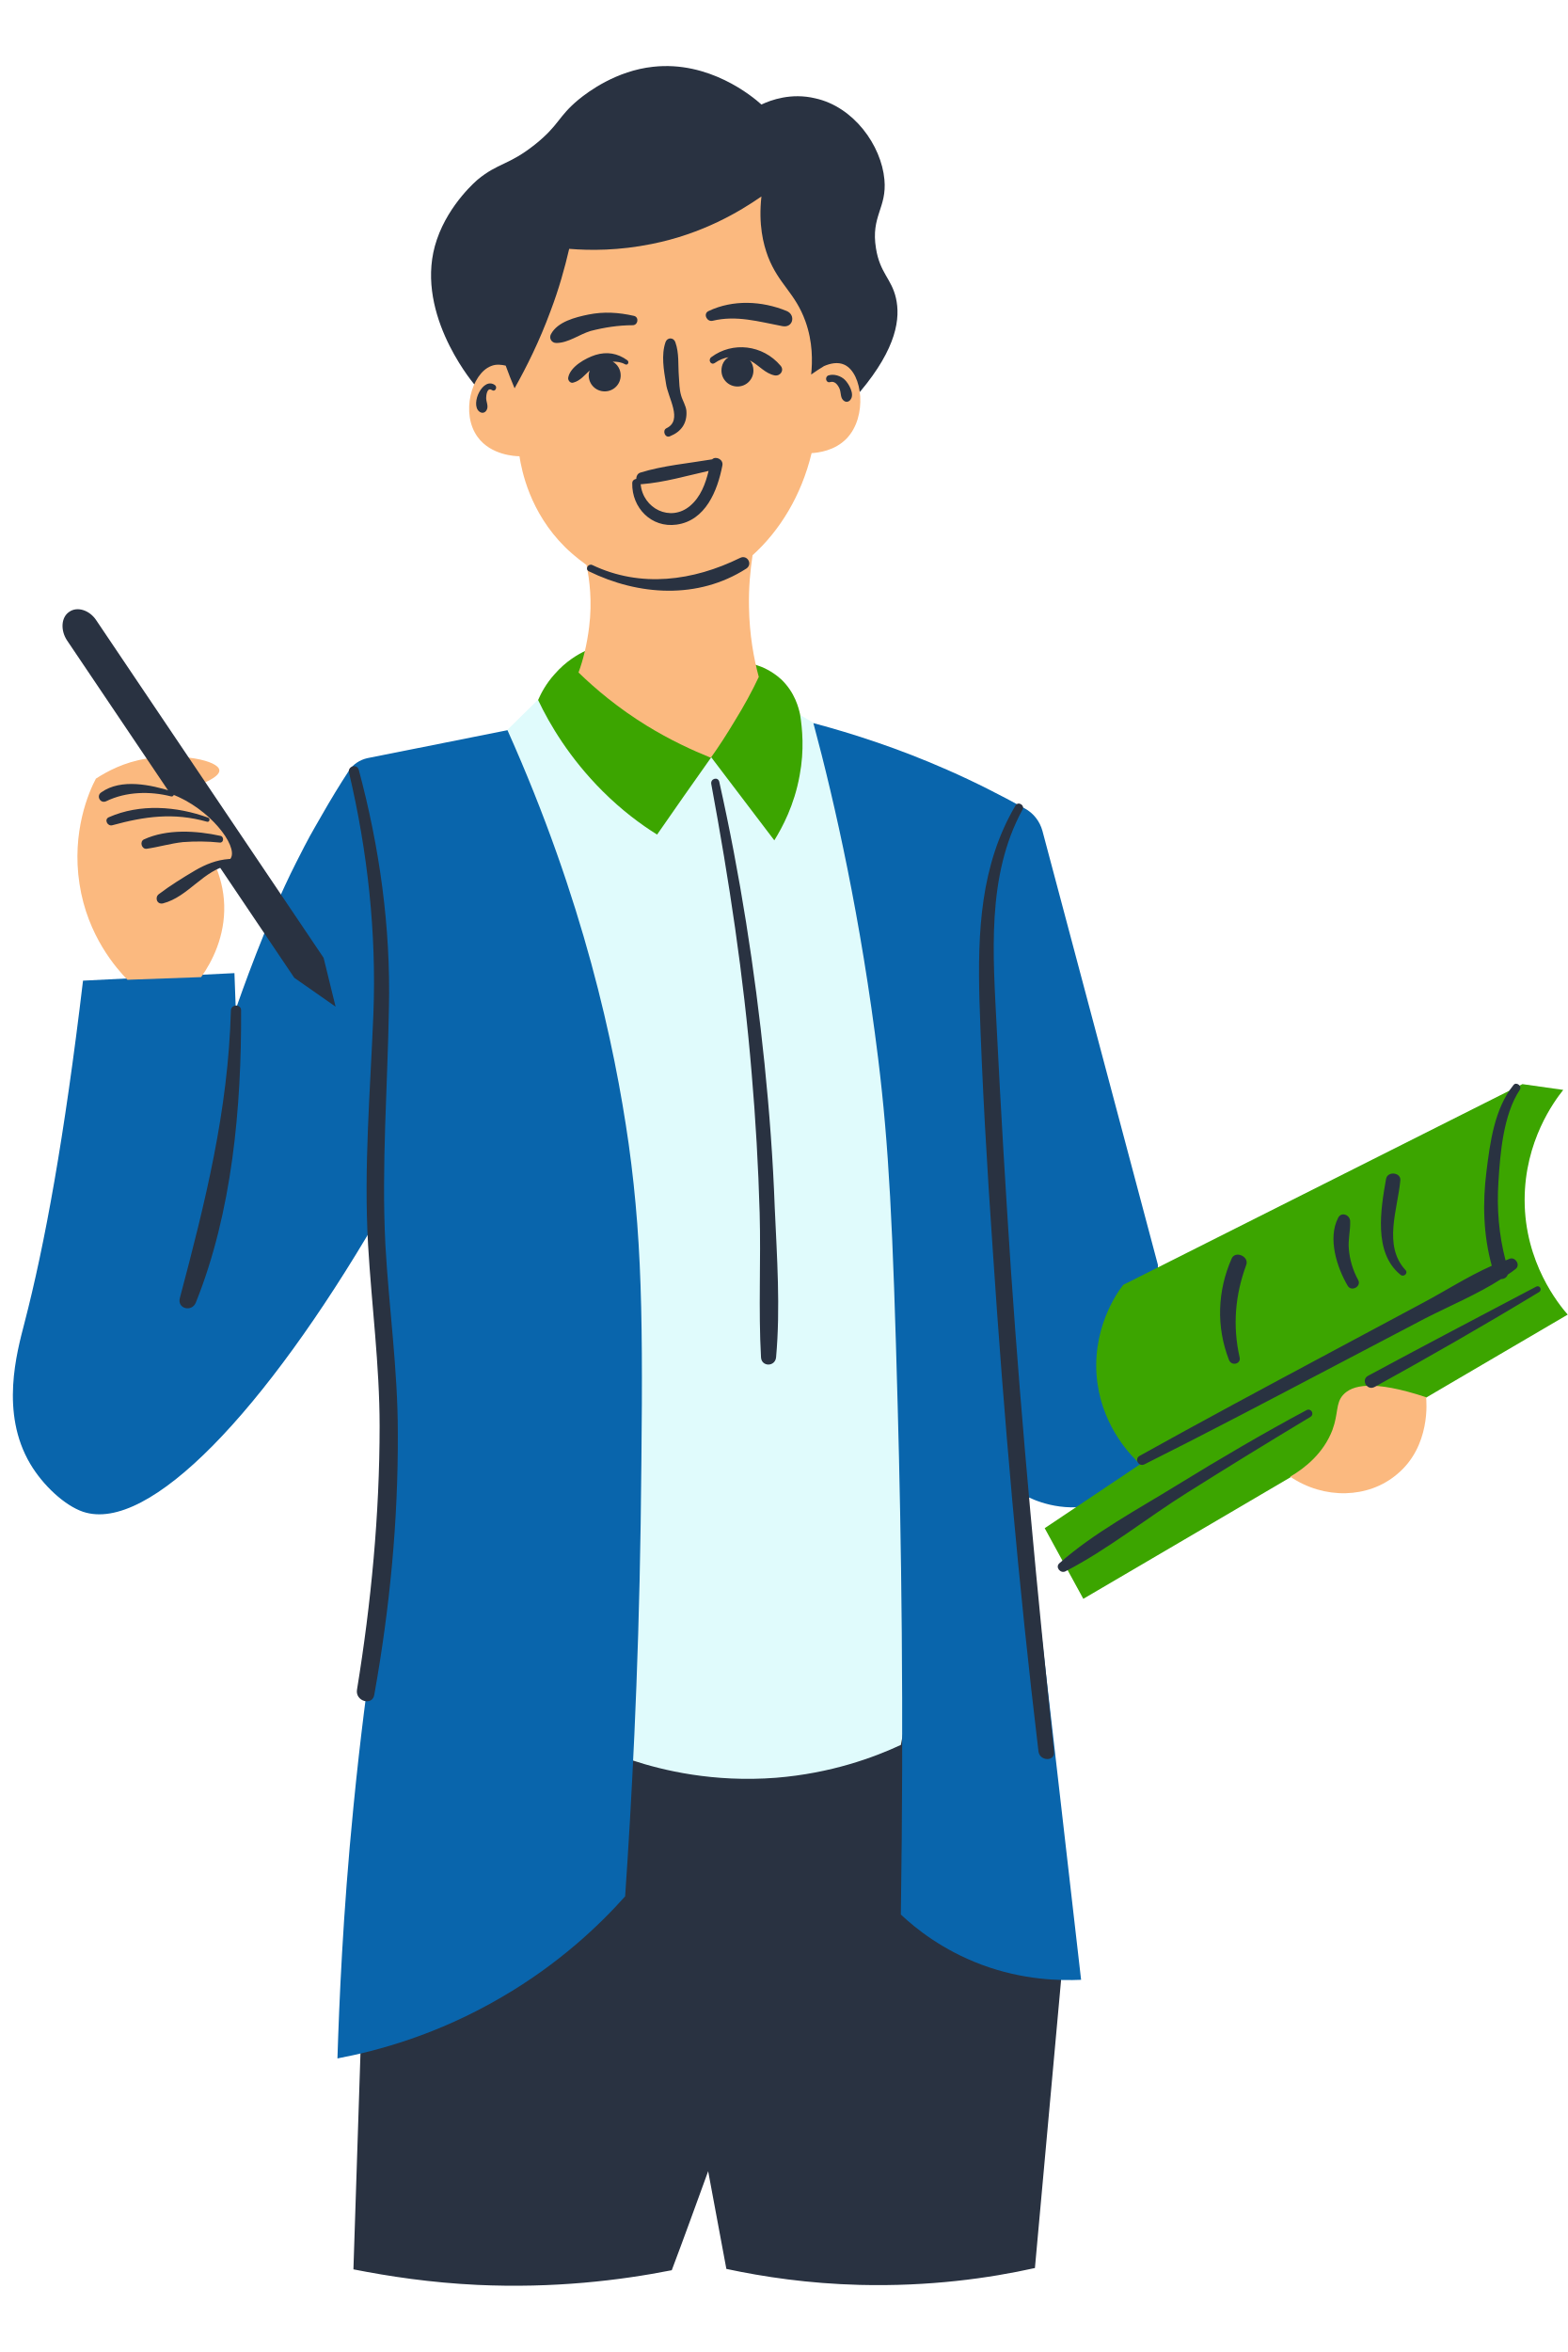
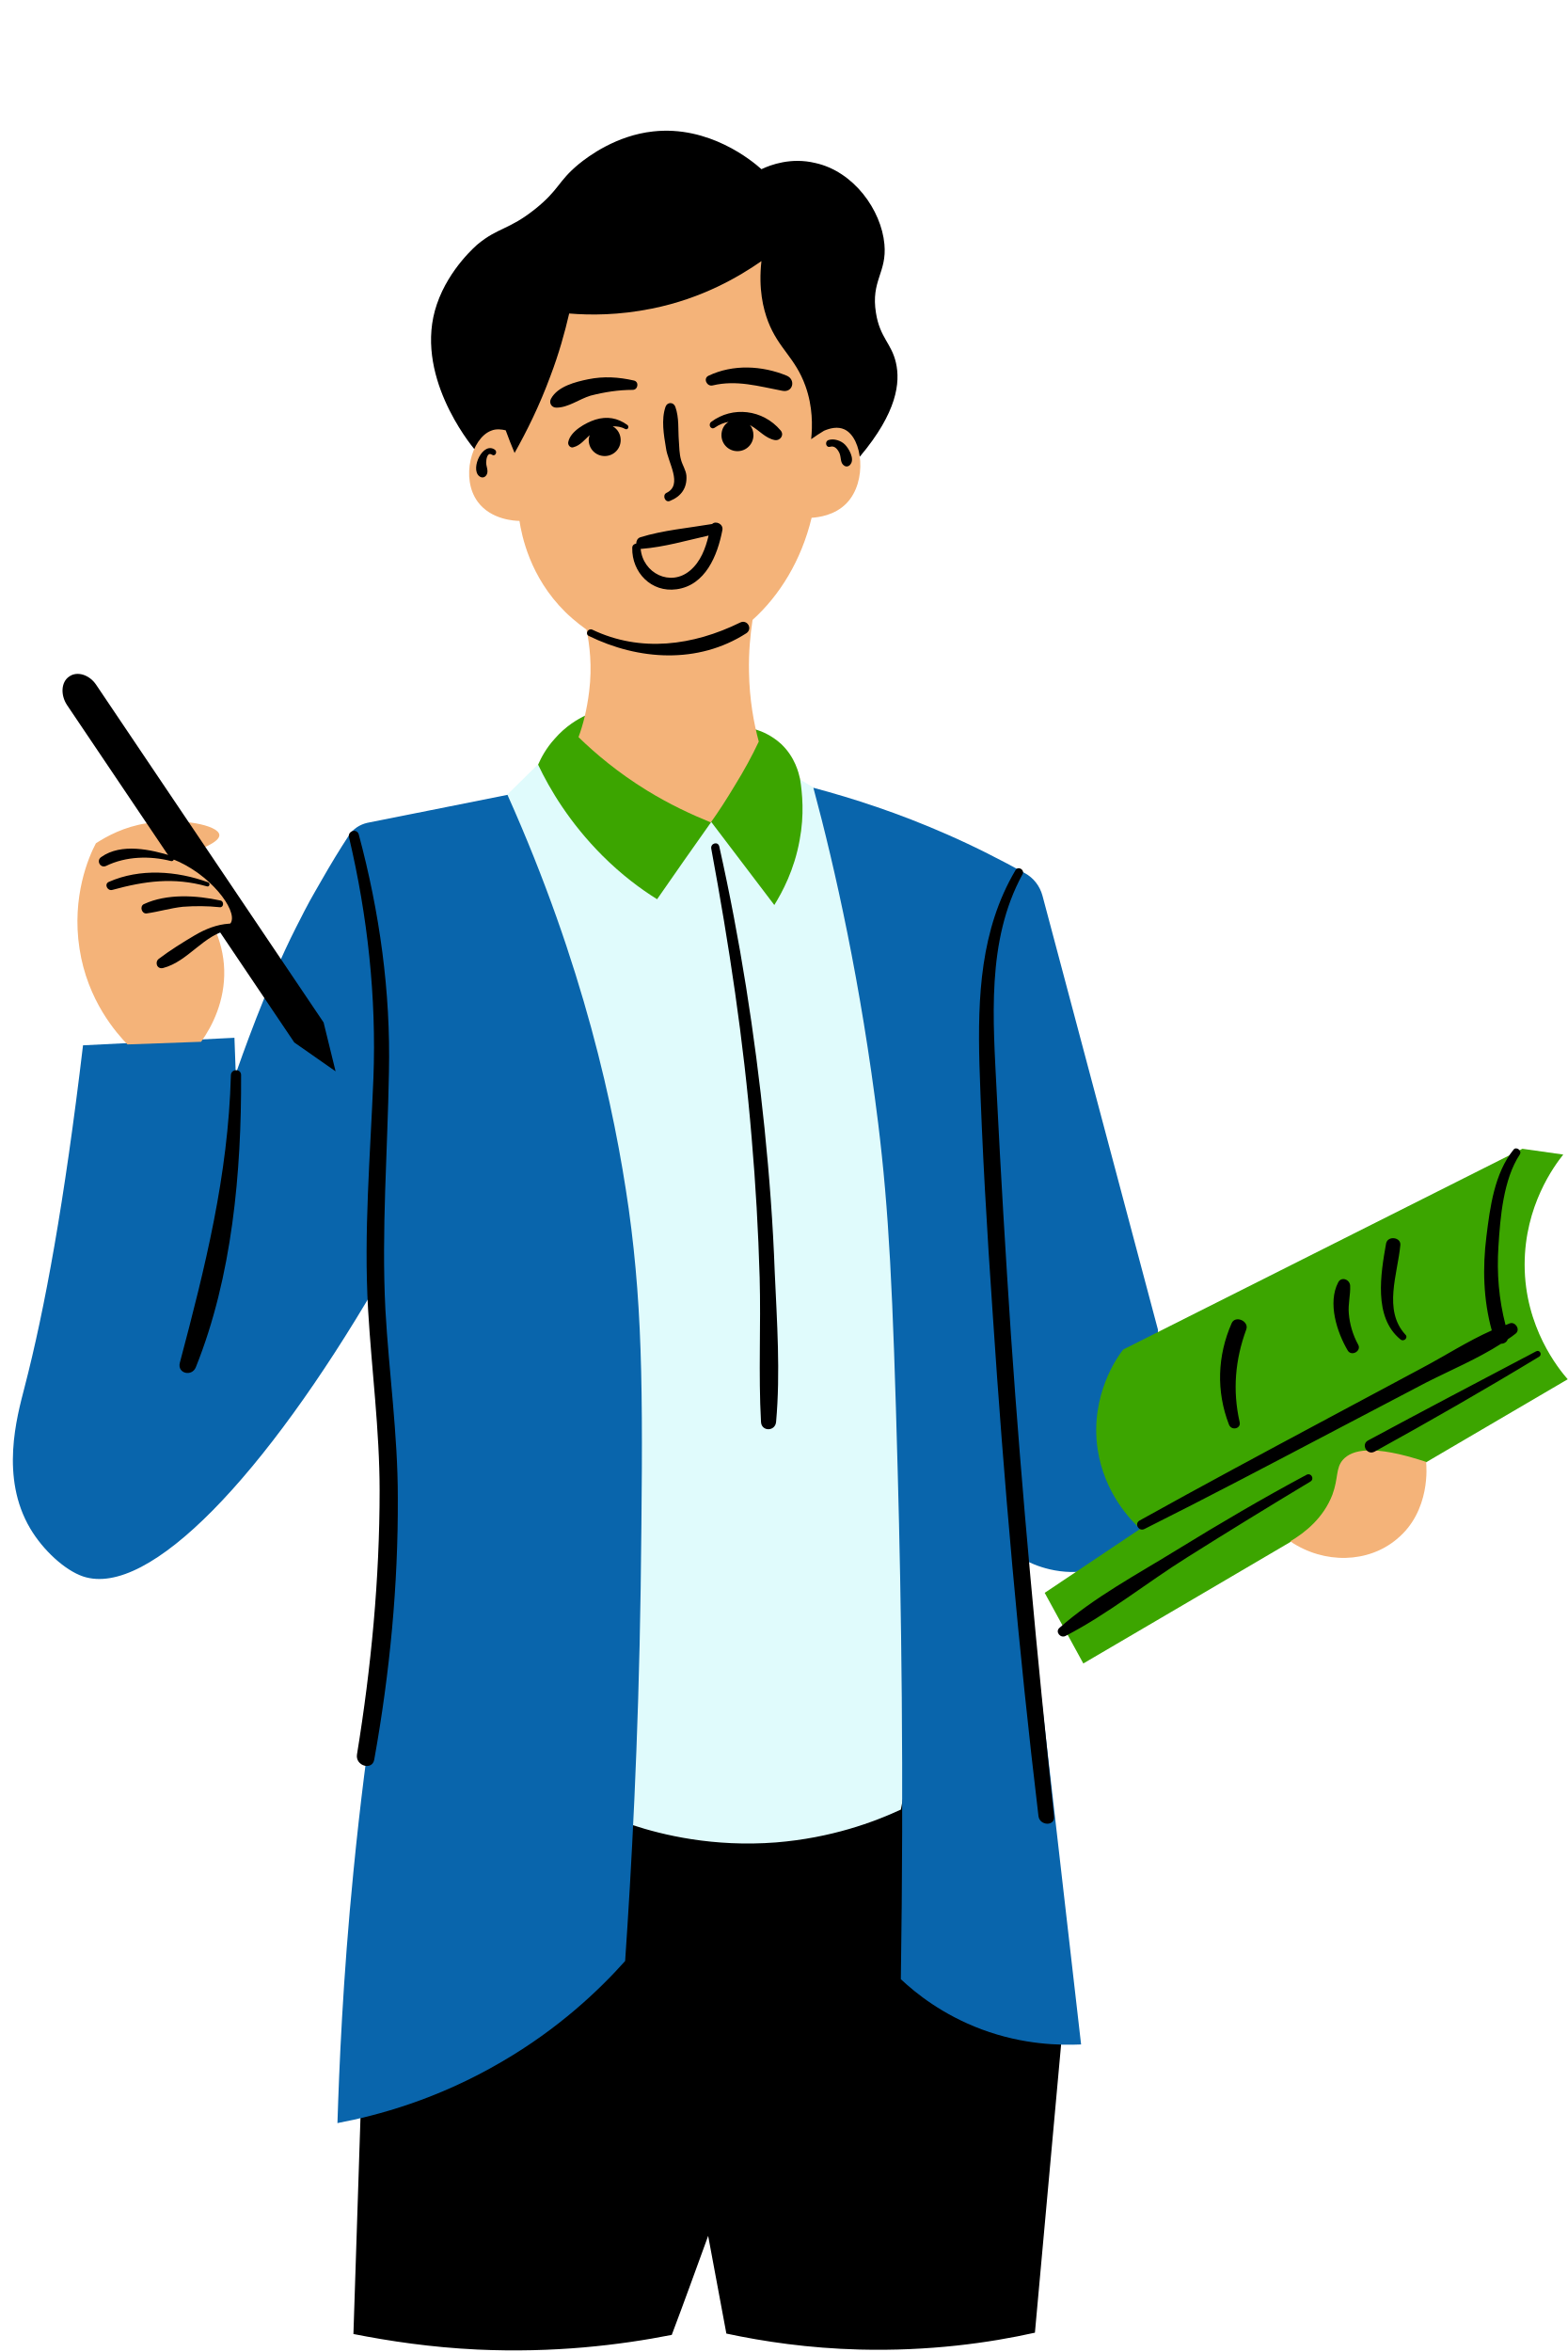
<svg xmlns="http://www.w3.org/2000/svg" width="400" zoomAndPan="magnify" viewBox="0 0 300 450" height="600" preserveAspectRatio="xMidYMid meet" version="1.0">
  <defs>
-     <clipPath id="39f9df1720">
-       <path d="M 67.035 12.633 L 203.824 12.633 L 203.824 437.324 L 67.035 437.324 Z M 67.035 12.633 " clip-rule="nonzero" />
+     <clipPath id="fffb9370cd">
+       <path d="M 67.035 25.004 L 203.824 25.004 L 203.824 449.695 L 67.035 449.695 Z M 67.035 25.004 " clip-rule="nonzero" />
    </clipPath>
-     <clipPath id="8d208e1a98">
-       <path d="M 102.719 124 L 300 124 L 300 306 L 102.719 306 Z M 102.719 124 " clip-rule="nonzero" />
+     <clipPath id="7e4dee803a">
+       <path d="M 102.719 136.305 L 300 136.305 L 300 318.973 L 102.719 318.973 Z M 102.719 136.305 " clip-rule="nonzero" />
    </clipPath>
  </defs>
-   <g clip-path="url(#39f9df1720)">
-     <path fill="#293241" d="M 145.711 20 C 143.93 18.383 135.684 11.586 124.98 12.777 C 117.93 13.539 112.574 17.531 110.707 19.062 C 106.715 22.379 107.055 23.906 102.379 27.645 C 97.367 31.637 95.328 31.125 91.422 34.355 C 91.422 34.355 85.98 38.859 83.605 45.824 C 79.016 59.164 89.977 72.59 90.742 73.523 C 95.328 75.223 100.344 76.754 105.863 77.941 C 129.91 83.125 150.977 79.129 164.57 74.969 C 171.711 66.473 172.305 60.781 171.453 57.039 C 170.605 53.305 168.395 52.285 167.633 47.523 C 166.613 41.32 169.754 39.797 169.246 34.355 C 168.652 27.816 163.383 20.422 155.992 18.809 C 151.402 17.707 147.496 19.148 145.711 20 Z M 81.48 344.551 L 159.051 318.465 L 188.703 325.352 L 203.059 378.789 C 201.359 397.145 199.746 415.578 198.047 433.934 C 189.297 435.887 177.828 437.5 164.488 437.16 C 154.719 436.906 146.137 435.633 139 434.102 L 135.516 415.41 C 133.223 421.695 130.93 428.066 128.551 434.355 C 118.609 436.312 105.949 437.84 91.336 437.16 C 82.414 436.734 74.512 435.543 67.633 434.188 L 68.988 392.641 L 81.48 344.551 " fill-opacity="1" fill-rule="nonzero" />
+   <g clip-path="url(#fffb9370cd)">
+     <path fill="#000000" d="M 145.711 32.371 C 143.93 30.754 135.684 23.957 124.98 25.148 C 117.93 25.91 112.574 29.902 110.707 31.434 C 106.715 34.75 107.055 36.277 102.379 40.016 C 97.367 44.008 95.328 43.496 91.422 46.727 C 91.422 46.727 85.98 51.23 83.605 58.195 C 79.016 71.535 89.977 84.961 90.742 85.895 C 95.328 87.594 100.344 89.125 105.863 90.312 C 129.91 95.496 150.977 91.5 164.57 87.34 C 171.711 78.844 172.305 73.152 171.453 69.41 C 170.605 65.676 168.395 64.656 167.633 59.895 C 166.613 53.691 169.754 52.168 169.246 46.727 C 168.652 40.188 163.383 32.793 155.992 31.18 C 151.402 30.078 147.496 31.52 145.711 32.371 Z M 81.48 356.922 L 159.051 330.836 L 188.703 337.723 L 203.059 391.16 C 201.359 409.516 199.746 427.949 198.047 446.305 C 189.297 448.258 177.828 449.871 164.488 449.531 C 154.719 449.277 146.137 448.004 139 446.473 L 135.516 427.781 C 133.223 434.066 130.93 440.438 128.551 446.727 C 118.609 448.684 105.949 450.211 91.336 449.531 C 82.414 449.105 74.512 447.914 67.633 446.559 L 68.988 405.012 L 81.48 356.922 " fill-opacity="1" fill-rule="nonzero" />
  </g>
-   <path fill="#e0fbfc" d="M 84.879 172.844 C 83.688 167.66 82.582 162.48 81.395 157.293 L 96.945 139.793 L 102.805 134.016 L 153.02 136.734 L 155.738 138.348 C 163.047 156.871 170.18 179.473 174.684 205.723 C 183.773 258.484 178.59 303.516 172.391 333.848 C 167.293 336.227 159.051 339.281 148.516 340.133 C 136.453 341.066 126.762 338.688 121.07 336.82 C 109.434 284.48 97.965 232.062 86.324 179.641 M 86.324 179.641 C 85.812 177.348 85.305 175.137 84.793 172.844 " fill-opacity="1" fill-rule="nonzero" />
-   <path fill="#0965ac" d="M 168.055 202.582 C 170.094 219.234 170.859 234.184 171.793 269.273 C 172.473 294.082 172.984 327.051 172.391 366.301 C 175.277 369.02 180.375 373.098 187.852 375.902 C 195.84 378.875 202.891 378.961 206.883 378.789 C 203.316 347.949 199.832 317.109 196.262 286.18 C 197.539 286.863 202.977 289.496 209.602 287.879 C 217.422 285.93 220.988 279.641 221.582 278.621 L 221.582 242 C 214.191 214.305 206.883 186.691 199.492 158.992 C 198.98 157.125 197.793 155.594 196.094 154.664 C 191.59 152.195 186.66 149.648 181.227 147.27 C 171.965 143.191 163.297 140.391 155.652 138.348 C 159.816 153.812 164.746 175.816 168.055 202.582 Z M 120.309 218.891 C 123.195 239.539 123.027 257.125 122.602 291.535 C 122.176 321.016 120.816 345.57 119.629 362.82 C 114.699 368.344 106.969 375.734 96.008 382.105 C 83.688 389.328 72.219 392.383 64.574 393.832 C 64.914 383.211 65.59 366.387 67.633 345.742 C 70.352 317.957 73.07 307.254 74.086 286.266 C 74.684 274.035 74.77 255.852 72.051 233.422 C 50.809 269.785 28.551 293.488 15.887 289.242 C 12.406 288.055 8.242 284.23 5.781 280.066 C 0 270.293 3.23 258.742 4.676 253.133 C 8.582 238.094 12.32 217.617 15.887 187.625 L 44.863 186.184 C 44.949 188.477 45.031 190.773 45.117 193.066 C 45.969 190.684 50.895 176.41 56.672 165.027 C 59.391 159.676 59.219 160.098 61.598 155.938 C 63.297 152.965 64.996 150.16 66.781 147.441 C 67.547 146.25 68.82 145.398 70.266 145.062 L 97.113 139.707 C 111.645 172.164 117.59 199.777 120.309 218.891 " fill-opacity="1" fill-rule="nonzero" />
-   <g clip-path="url(#8d208e1a98)">
-     <path fill="#3ca500" d="M 210.027 264.773 C 211.301 273.438 216.57 278.621 218.184 280.152 C 212.066 284.23 206.035 288.305 199.918 292.383 C 202.379 296.887 204.844 301.391 207.309 305.895 C 238.234 287.797 269.074 269.613 300.004 251.52 C 298.305 249.566 291.762 241.578 291.762 229.598 C 291.762 218.297 297.453 210.652 299.152 208.527 L 291.336 207.422 L 214.953 245.824 C 213.848 247.184 208.582 254.574 210.027 264.773 Z M 144.691 127.219 C 145.797 127.559 147.664 128.324 149.449 129.938 C 152.168 132.488 152.848 135.547 153.102 136.648 C 153.527 139.371 153.953 143.445 153.02 148.375 C 152 154.066 149.703 158.312 148.176 160.781 L 136.109 144.891 C 132.629 149.816 129.145 154.746 125.746 159.676 C 122.602 157.719 118.949 155 115.293 151.348 C 109.008 145.062 105.184 138.602 102.973 133.93 C 103.57 132.574 104.504 130.789 106.121 129 C 108.246 126.539 110.621 125.18 112.066 124.5 C 122.855 125.434 133.734 126.371 144.691 127.219 " fill-opacity="1" fill-rule="nonzero" />
+   <path fill="#e0fbfc" d="M 84.879 185.215 C 83.688 180.031 82.582 174.852 81.395 169.664 L 96.945 152.164 L 102.805 146.387 L 153.02 149.105 L 155.738 150.719 C 163.047 169.242 170.18 191.844 174.684 218.094 C 183.773 270.855 178.59 315.887 172.391 346.219 C 167.293 348.598 159.051 351.652 148.516 352.504 C 136.453 353.438 126.762 351.059 121.07 349.191 C 109.434 296.852 97.965 244.434 86.324 192.012 M 86.324 192.012 C 85.812 189.719 85.305 187.508 84.793 185.215 " fill-opacity="1" fill-rule="nonzero" />
+   <path fill="#0965ac" d="M 168.055 214.953 C 170.094 231.605 170.859 246.555 171.793 281.645 C 172.473 306.453 172.984 339.422 172.391 378.672 C 175.277 381.391 180.375 385.469 187.852 388.273 C 195.84 391.246 202.891 391.332 206.883 391.16 C 203.316 360.32 199.832 329.48 196.262 298.551 C 197.539 299.234 202.977 301.867 209.602 300.25 C 217.422 298.301 220.988 292.012 221.582 290.992 L 221.582 254.371 C 214.191 226.676 206.883 199.062 199.492 171.367 C 198.98 169.496 197.793 167.965 196.094 167.035 C 191.59 164.566 186.66 162.02 181.227 159.641 C 171.965 155.562 163.297 152.762 155.652 150.719 C 159.816 166.184 164.746 188.188 168.055 214.953 Z M 120.309 231.262 C 123.195 251.91 123.027 269.496 122.602 303.906 C 122.176 333.387 120.816 357.941 119.629 375.191 C 114.699 380.715 106.969 388.105 96.008 394.477 C 83.688 401.699 72.219 404.754 64.574 406.203 C 64.914 395.582 65.59 378.758 67.633 358.113 C 70.352 330.328 73.07 319.625 74.086 298.637 C 74.684 286.406 74.77 268.223 72.051 245.793 C 50.809 282.156 28.551 305.859 15.887 301.613 C 12.406 300.426 8.242 296.602 5.781 292.438 C 0 282.664 3.23 271.113 4.676 265.504 C 8.582 250.465 12.32 229.988 15.887 199.996 L 44.863 198.555 C 44.949 200.848 45.031 203.145 45.117 205.438 C 45.969 203.059 50.895 188.781 56.672 177.398 C 59.391 172.047 59.219 172.469 61.598 168.309 C 63.297 165.336 64.996 162.531 66.781 159.812 C 67.547 158.621 68.82 157.77 70.266 157.434 L 97.113 152.078 C 111.645 184.535 117.59 212.148 120.309 231.262 " fill-opacity="1" fill-rule="nonzero" />
+   <g clip-path="url(#7e4dee803a)">
+     <path fill="#3ca500" d="M 210.027 277.145 C 211.301 285.809 216.57 290.992 218.184 292.523 C 212.066 296.602 206.035 300.676 199.918 304.754 C 202.379 309.258 204.844 313.762 207.309 318.266 C 238.234 300.168 269.074 281.984 300.004 263.891 C 298.305 261.938 291.762 253.949 291.762 241.969 C 291.762 230.668 297.453 223.023 299.152 220.898 L 291.336 219.793 L 214.953 258.195 C 213.848 259.555 208.582 266.945 210.027 277.145 Z M 144.691 139.59 C 145.797 139.93 147.664 140.695 149.449 142.309 C 152.168 144.859 152.848 147.918 153.102 149.02 C 153.527 151.742 153.953 155.816 153.02 160.746 C 152 166.438 149.703 170.684 148.176 173.152 L 136.109 157.262 C 132.629 162.188 129.145 167.117 125.746 172.047 C 122.602 170.09 118.949 167.371 115.293 163.719 C 109.008 157.434 105.184 150.973 102.973 146.301 C 103.57 144.945 104.504 143.16 106.121 141.375 C 108.246 138.91 110.621 137.551 112.066 136.871 C 122.855 137.805 133.734 138.742 144.691 139.59 " fill-opacity="1" fill-rule="nonzero" />
  </g>
-   <path fill="#fbb97f" d="M 272.898 267.32 C 262.621 263.922 258.711 265.027 257.012 266.895 C 255.566 268.512 256.16 270.379 254.973 273.609 C 253.273 278.027 249.789 280.832 246.902 282.531 C 253.441 286.949 261.852 286.691 267.293 282.105 C 273.832 276.754 272.984 268 272.898 267.32 Z M 161.598 69.785 C 160.324 69.191 158.879 69.531 157.691 70.039 C 156.844 70.551 156.074 71.059 155.227 71.656 C 155.48 69.191 155.566 65.453 154.125 61.461 C 152.168 56.02 149.027 54.406 146.984 49.141 C 146.051 46.676 145.117 42.938 145.711 37.586 C 141.551 40.473 134.496 44.719 124.727 46.676 C 118.441 47.949 113 47.949 108.922 47.609 C 108.07 51.266 106.969 55.258 105.355 59.508 C 103.23 65.285 100.766 70.211 98.473 74.289 C 97.875 72.844 97.281 71.402 96.773 69.957 C 96.008 69.785 94.988 69.613 93.969 70.039 C 90.23 71.484 88.105 79.129 91.422 83.633 C 93.969 87.117 98.645 87.289 99.406 87.289 C 99.832 90.004 101.363 97.992 108.16 104.703 C 108.668 105.211 110.113 106.574 112.238 108.102 C 112.832 110.992 113.344 115.07 112.746 119.91 C 112.32 123.395 111.559 126.371 110.707 128.664 C 113.938 131.805 118.266 135.461 123.789 138.859 C 128.211 141.578 132.457 143.531 136.027 144.977 C 137.555 142.852 139.082 140.473 140.613 137.922 C 142.398 135.035 143.93 132.23 145.203 129.512 C 144.266 126.027 143.418 121.527 143.332 116.176 C 143.25 112.434 143.586 109.035 144.012 106.234 C 149.195 101.562 153.355 94.848 155.312 86.695 C 156.586 86.605 159.73 86.27 162.023 83.891 C 166.02 79.727 165.082 71.402 161.598 69.785 Z M 42.906 173.184 C 43.078 179.129 40.613 183.977 38.488 186.949 C 33.816 187.117 29.059 187.285 24.383 187.457 C 22.348 185.332 16.738 179.129 15.211 169.105 C 13.68 159.164 16.992 151.516 18.355 148.969 C 20.477 147.609 23.707 145.824 28.039 145.145 C 34.496 144.043 41.801 145.488 41.973 147.355 C 42.059 148.289 40.445 149.734 32.797 151.941 C 33.902 153.301 35.516 155.426 37.215 158.145 C 40.02 162.734 42.738 167.32 42.906 173.184 " fill-opacity="1" fill-rule="nonzero" />
-   <path fill="#293241" d="M 27.07 131.52 L 18.426 118.684 C 17.148 116.73 14.77 115.965 13.238 117.07 C 11.711 118.09 11.539 120.551 12.816 122.508 L 56.316 187.078 L 64.219 192.602 L 61.926 183.254 L 30.23 136.211 M 30.23 136.211 L 27.07 131.52 " fill-opacity="1" fill-rule="nonzero" />
-   <path fill="#fbb97f" d="M 35.516 169.02 C 33.137 165.961 30.844 162.902 28.465 159.844 M 28.465 159.844 C 26.172 156.957 23.875 154.066 21.582 151.18 C 23.961 150.668 28.207 150.242 32.883 151.941 C 40.102 154.664 45.543 161.797 44.18 164.18 C 43.758 164.941 42.824 164.773 40.02 166.133 C 38.066 167.066 36.535 168.172 35.516 169.02 " fill-opacity="1" fill-rule="nonzero" />
-   <path fill="#293241" d="M 136.109 68.34 C 135.434 68.852 136.027 69.957 136.789 69.445 C 137.641 68.852 138.488 68.512 139.426 68.34 C 138.574 68.852 138.062 69.785 138.062 70.891 C 138.062 72.59 139.426 73.949 141.125 73.949 C 142.824 73.949 144.18 72.59 144.18 70.891 C 144.18 70.125 143.93 69.445 143.504 68.934 C 143.586 69.02 143.672 69.02 143.758 69.105 C 145.285 69.957 146.477 71.484 148.258 71.824 C 149.363 71.996 150.129 70.805 149.363 69.957 C 145.965 65.961 140.188 65.285 136.109 68.34 Z M 150.555 59.508 C 145.797 57.551 140.273 57.297 135.602 59.508 C 134.496 60.012 135.262 61.629 136.363 61.375 C 140.953 60.27 145.203 61.543 149.703 62.395 C 151.746 62.816 152.34 60.27 150.555 59.508 Z M 121.07 62.223 C 122.09 62.223 122.348 60.695 121.328 60.438 C 118.355 59.762 115.551 59.59 112.574 60.188 C 110.113 60.695 106.715 61.543 105.441 63.922 C 105.016 64.688 105.523 65.621 106.461 65.621 C 108.754 65.621 110.793 64.008 113 63.328 C 115.637 62.648 118.355 62.223 121.07 62.223 Z M 112.66 71.824 C 112.66 73.523 114.02 74.883 115.719 74.883 C 117.418 74.883 118.777 73.523 118.777 71.824 C 118.777 70.719 118.184 69.703 117.25 69.191 C 118.098 69.191 118.863 69.277 119.629 69.703 C 120.141 69.957 120.477 69.277 120.055 68.934 C 118.184 67.578 116.145 67.234 113.938 67.914 C 112.066 68.512 109.176 70.125 108.754 72.164 C 108.582 72.758 109.176 73.438 109.77 73.184 C 111.047 72.844 111.895 71.738 112.832 70.891 C 112.746 71.23 112.66 71.484 112.66 71.824 Z M 127.531 81.934 C 126.68 82.359 127.273 83.891 128.211 83.465 C 130.336 82.613 131.523 81 131.355 78.621 C 131.266 77.602 130.586 76.582 130.336 75.648 C 129.992 74.457 129.992 73.184 129.91 71.996 C 129.738 69.785 129.992 67.578 129.23 65.453 C 128.887 64.516 127.699 64.516 127.359 65.453 C 126.512 67.914 127.02 70.805 127.445 73.355 C 127.785 76.074 130.758 80.406 127.531 81.934 Z M 122.77 92.641 C 122.688 92.641 122.688 92.641 122.602 92.641 C 123.027 97.312 128.293 99.945 132.035 96.805 C 134.07 95.105 135.008 92.555 135.602 90.094 C 131.438 91.023 127.105 92.301 122.77 92.641 Z M 121.754 91.621 C 121.754 91.109 122.008 90.602 122.516 90.43 C 126.852 89.074 131.777 88.648 136.281 87.883 C 136.961 87.203 138.488 87.883 138.234 89.074 C 137.301 93.914 135.008 99.605 129.484 100.371 C 124.641 101.051 120.902 97.145 120.988 92.473 C 120.988 91.961 121.328 91.703 121.754 91.621 Z M 237.215 259.672 C 235.855 253.645 236.363 247.777 238.488 242 C 239.086 240.387 236.363 239.199 235.688 240.812 C 232.965 247.016 232.715 253.812 235.176 260.184 C 235.688 261.461 237.555 260.949 237.215 259.672 Z M 259.902 244.891 C 258.879 243.023 258.285 240.98 258.117 238.945 C 257.945 237.16 258.453 235.375 258.371 233.59 C 258.285 232.402 256.672 231.805 256.078 232.996 C 254.035 236.902 255.824 242.512 257.945 246.078 C 258.711 247.184 260.578 246.078 259.902 244.891 Z M 267.973 243.871 C 268.648 244.469 269.586 243.531 268.906 242.938 C 264.656 238.266 267.461 231.383 267.973 225.859 C 268.141 224.332 265.594 223.988 265.25 225.52 C 264.23 231.297 262.789 239.625 267.973 243.871 Z M 293.969 246.168 C 283.18 251.859 272.473 257.465 261.77 263.242 C 260.41 264.008 261.602 266.133 263.043 265.367 C 273.664 259.504 284.199 253.473 294.562 247.184 C 295.16 246.762 294.648 245.824 293.969 246.168 Z M 250.043 269.785 C 241.633 274.285 233.391 279.133 225.234 284.145 C 217.672 288.816 209.348 293.234 202.723 299.098 C 201.871 299.863 202.977 301.137 203.91 300.625 C 211.98 296.465 219.457 290.43 227.191 285.586 C 235.008 280.66 242.91 275.816 250.809 271.062 C 251.574 270.551 250.895 269.363 250.043 269.785 Z M 287.258 244.723 C 287.852 244.723 288.363 244.379 288.531 243.871 C 289.039 243.531 289.551 243.191 290.062 242.77 C 290.996 242 289.977 240.473 288.957 240.812 C 288.703 240.898 288.363 241.07 288.109 241.152 C 286.832 236.227 286.41 231.297 286.746 226.113 C 287.09 220.59 287.684 213.285 290.824 208.527 C 291.336 207.766 290.145 206.914 289.637 207.59 C 285.984 212.094 285.133 218.637 284.453 224.16 C 283.691 230.191 283.859 236.309 285.473 242.172 C 280.887 244.211 276.551 247.016 272.223 249.309 C 266.188 252.539 260.152 255.766 254.125 258.992 C 242.059 265.453 229.992 271.91 218.098 278.535 C 216.996 279.133 217.93 280.746 219.035 280.152 C 231.266 274.035 243.332 267.664 255.48 261.289 C 261.258 258.23 267.035 255.258 272.816 252.195 C 277.488 249.82 282.754 247.609 287.258 244.723 Z M 74.43 192.723 C 74.77 177.348 72.645 162.137 68.652 147.27 C 68.312 146.082 66.527 146.59 66.781 147.781 C 70.352 162.902 72.051 178.453 71.457 193.914 C 70.863 208.695 69.586 223.395 70.438 238.18 C 71.113 249.734 72.645 261.203 72.645 272.844 C 72.645 289.754 71.031 306.66 68.312 323.312 C 67.973 325.52 71.285 326.453 71.625 324.246 C 74.598 307.676 76.211 290.941 76.129 274.117 C 76.129 262.055 74.43 250.246 73.75 238.18 C 72.984 223.059 74.172 207.934 74.43 192.723 Z M 193.457 243.023 C 192.441 227.645 191.508 212.266 190.742 196.801 C 190.059 182.871 188.703 167.66 195.668 154.914 C 196.18 154.066 194.82 153.215 194.309 154.152 C 187.598 165.535 187.086 178.367 187.43 191.281 C 187.938 207.254 188.871 223.227 189.977 239.113 C 192.102 271.145 194.906 303.172 198.73 335.121 C 198.98 336.988 201.953 337.074 201.703 335.121 C 198.473 304.535 195.582 273.863 193.457 243.023 Z M 44.18 193.402 C 43.672 212.52 39.254 230.105 34.41 248.375 C 33.902 250.414 36.703 251.094 37.473 249.223 C 44.438 231.891 46.223 211.84 46.137 193.402 C 46.223 192.047 44.18 192.047 44.18 193.402 Z M 146.305 203.516 C 144.438 185.418 141.633 167.406 137.641 149.566 C 137.383 148.543 135.941 148.969 136.109 149.988 C 139.508 168.34 142.312 186.777 143.844 205.383 C 144.605 214.219 145.117 223.141 145.371 232.062 C 145.629 241.238 145.117 250.496 145.629 259.672 C 145.711 261.543 148.348 261.543 148.516 259.672 C 149.363 250.246 148.684 240.473 148.258 231.043 C 147.922 221.867 147.242 212.688 146.305 203.516 Z M 158.543 71.824 C 157.773 72.082 158.031 73.355 158.879 73.102 C 159.73 72.844 160.324 73.609 160.664 74.375 C 161.004 75.223 160.75 76.242 161.598 76.754 C 162.023 77.008 162.535 76.836 162.789 76.41 C 163.551 75.395 162.449 73.438 161.684 72.676 C 160.922 71.91 159.559 71.484 158.543 71.824 Z M 91.676 78.707 C 92.27 79.215 92.953 78.961 93.203 78.281 C 93.461 77.602 93.035 76.836 93.035 76.156 C 93.035 75.648 93.203 74.031 94.141 74.629 C 94.734 75.055 95.246 74.117 94.734 73.695 C 92.441 71.996 89.977 77.262 91.676 78.707 Z M 141.633 106.742 C 132.629 111.16 122.602 112.52 113.344 108.102 C 112.574 107.762 111.895 108.867 112.66 109.293 C 122.176 113.965 133.562 114.73 142.824 108.785 C 144.098 107.934 142.992 106.062 141.633 106.742 Z M 42.059 161.203 C 42.824 161.289 42.906 160.098 42.227 159.93 C 37.555 158.91 31.949 158.57 27.531 160.609 C 26.68 161.035 27.105 162.48 28.039 162.395 C 30.418 162.055 32.629 161.375 35.004 161.117 C 37.301 160.949 39.68 160.949 42.059 161.203 Z M 39.594 157.211 C 40.102 157.383 40.273 156.613 39.852 156.445 C 33.816 154.238 26.766 153.727 20.816 156.363 C 19.883 156.785 20.562 158.145 21.496 157.891 C 27.699 156.191 33.223 155.426 39.594 157.211 Z M 32.711 152.367 C 33.305 152.539 33.562 151.602 32.969 151.434 C 28.887 150.16 23.195 148.887 19.375 151.602 C 18.355 152.285 19.203 153.812 20.309 153.301 C 24.133 151.434 28.719 151.348 32.711 152.367 Z M 44.098 165.453 C 38.914 166.387 36.109 171.57 31.18 172.844 C 29.992 173.098 29.57 171.656 30.418 171.059 C 32.543 169.445 35.004 167.914 37.301 166.559 C 39.34 165.367 41.465 164.516 43.844 164.348 C 44.605 164.18 44.777 165.285 44.098 165.453 " fill-opacity="1" fill-rule="nonzero" />
+   <path fill="#f4b379" d="M 272.898 279.691 C 262.621 276.293 258.711 277.398 257.012 279.266 C 255.566 280.883 256.16 282.75 254.973 285.98 C 253.273 290.398 249.789 293.203 246.902 294.902 C 253.441 299.32 261.852 299.062 267.293 294.477 C 273.832 289.125 272.984 280.371 272.898 279.691 Z M 161.598 82.156 C 160.324 81.562 158.879 81.902 157.691 82.41 C 156.844 82.922 156.074 83.43 155.227 84.027 C 155.48 81.562 155.566 77.824 154.125 73.832 C 152.168 68.391 149.027 66.781 146.984 61.512 C 146.051 59.047 145.117 55.309 145.711 49.957 C 141.551 52.844 134.496 57.09 124.727 59.047 C 118.441 60.32 113 60.32 108.922 59.98 C 108.07 63.637 106.969 67.629 105.355 71.879 C 103.23 77.656 100.766 82.582 98.473 86.66 C 97.875 85.215 97.281 83.773 96.773 82.328 C 96.008 82.156 94.988 81.984 93.969 82.41 C 90.23 83.855 88.105 91.5 91.422 96.004 C 93.969 99.488 98.645 99.66 99.406 99.66 C 99.832 102.379 101.363 110.363 108.16 117.074 C 108.668 117.582 110.113 118.945 112.238 120.473 C 112.832 123.363 113.344 127.441 112.746 132.281 C 112.32 135.77 111.559 138.742 110.707 141.035 C 113.938 144.176 118.266 147.832 123.789 151.23 C 128.211 153.949 132.457 155.902 136.027 157.348 C 137.555 155.223 139.082 152.844 140.613 150.293 C 142.398 147.406 143.93 144.602 145.203 141.883 C 144.266 138.398 143.418 133.898 143.332 128.547 C 143.25 124.805 143.586 121.406 144.012 118.605 C 149.195 113.934 153.355 107.219 155.312 99.066 C 156.586 98.977 159.73 98.641 162.023 96.262 C 166.02 92.098 165.082 83.773 161.598 82.156 Z M 42.906 185.555 C 43.078 191.5 40.613 196.348 38.488 199.32 C 33.816 199.488 29.059 199.656 24.383 199.828 C 22.348 197.703 16.738 191.5 15.211 181.477 C 13.68 171.535 16.992 163.887 18.355 161.34 C 20.477 159.98 23.707 158.195 28.039 157.516 C 34.496 156.414 41.801 157.859 41.973 159.727 C 42.059 160.66 40.445 162.105 32.797 164.312 C 33.902 165.672 35.516 167.797 37.215 170.516 C 40.02 175.105 42.738 179.691 42.906 185.555 " fill-opacity="1" fill-rule="nonzero" />
+   <path fill="#000000" d="M 27.07 143.891 L 18.426 131.055 C 17.148 129.102 14.77 128.336 13.238 129.441 C 11.711 130.461 11.539 132.922 12.816 134.879 L 56.316 199.449 L 64.219 204.973 L 61.926 195.625 L 30.23 148.582 M 30.23 148.582 L 27.07 143.891 " fill-opacity="1" fill-rule="nonzero" />
+   <path fill="#f4b379" d="M 35.516 181.391 C 33.137 178.332 30.844 175.273 28.465 172.215 M 28.465 172.215 C 26.172 169.328 23.875 166.438 21.582 163.551 C 23.961 163.039 28.207 162.613 32.883 164.312 C 40.102 167.035 45.543 174.168 44.18 176.551 C 43.758 177.312 42.824 177.145 40.02 178.504 C 38.066 179.438 36.535 180.543 35.516 181.391 " fill-opacity="1" fill-rule="nonzero" />
+   <path fill="#000000" d="M 136.109 80.711 C 135.434 81.223 136.027 82.328 136.789 81.816 C 137.641 81.223 138.488 80.883 139.426 80.711 C 138.574 81.223 138.062 82.156 138.062 83.262 C 138.062 84.961 139.426 86.32 141.125 86.32 C 142.824 86.32 144.18 84.961 144.18 83.262 C 144.18 82.496 143.93 81.816 143.504 81.305 C 143.586 81.391 143.672 81.391 143.758 81.477 C 145.285 82.328 146.477 83.855 148.258 84.195 C 149.363 84.367 150.129 83.176 149.363 82.328 C 145.965 78.332 140.188 77.656 136.109 80.711 Z M 150.555 71.879 C 145.797 69.922 140.273 69.668 135.602 71.879 C 134.496 72.387 135.262 74 136.363 73.746 C 140.953 72.641 145.203 73.914 149.703 74.766 C 151.746 75.188 152.34 72.641 150.555 71.879 Z M 121.07 74.594 C 122.09 74.594 122.348 73.066 121.328 72.809 C 118.355 72.133 115.551 71.961 112.574 72.559 C 110.113 73.066 106.715 73.914 105.441 76.293 C 105.016 77.059 105.523 77.992 106.461 77.992 C 108.754 77.992 110.793 76.379 113 75.699 C 115.637 75.02 118.355 74.594 121.07 74.594 Z M 112.66 84.195 C 112.66 85.895 114.02 87.254 115.719 87.254 C 117.418 87.254 118.777 85.895 118.777 84.195 C 118.777 83.09 118.184 82.074 117.25 81.562 C 118.098 81.562 118.863 81.648 119.629 82.074 C 120.141 82.328 120.477 81.648 120.055 81.305 C 118.184 79.949 116.145 79.605 113.938 80.285 C 112.066 80.883 109.176 82.496 108.754 84.535 C 108.582 85.129 109.176 85.809 109.77 85.555 C 111.047 85.215 111.895 84.109 112.832 83.262 C 112.746 83.602 112.66 83.855 112.66 84.195 Z M 127.531 94.305 C 126.68 94.73 127.273 96.262 128.211 95.836 C 130.336 94.984 131.523 93.371 131.355 90.992 C 131.266 89.973 130.586 88.953 130.336 88.02 C 129.992 86.828 129.992 85.555 129.91 84.367 C 129.738 82.156 129.992 79.949 129.23 77.824 C 128.887 76.887 127.699 76.887 127.359 77.824 C 126.512 80.285 127.02 83.176 127.445 85.727 C 127.785 88.445 130.758 92.777 127.531 94.305 Z M 122.77 105.012 C 122.688 105.012 122.688 105.012 122.602 105.012 C 123.027 109.684 128.293 112.316 132.035 109.176 C 134.07 107.477 135.008 104.926 135.602 102.465 C 131.438 103.395 127.105 104.672 122.77 105.012 Z M 121.754 103.992 C 121.754 103.48 122.008 102.973 122.516 102.801 C 126.852 101.445 131.777 101.02 136.281 100.254 C 136.961 99.574 138.488 100.254 138.234 101.445 C 137.301 106.285 135.008 111.977 129.484 112.742 C 124.641 113.422 120.902 109.516 120.988 104.844 C 120.988 104.332 121.328 104.078 121.754 103.992 Z M 237.215 272.047 C 235.855 266.016 236.363 260.148 238.488 254.371 C 239.086 252.758 236.363 251.57 235.688 253.184 C 232.965 259.387 232.715 266.184 235.176 272.555 C 235.688 273.832 237.555 273.32 237.215 272.047 Z M 259.902 257.262 C 258.879 255.395 258.285 253.352 258.117 251.316 C 257.945 249.531 258.453 247.746 258.371 245.961 C 258.285 244.773 256.672 244.176 256.078 245.367 C 254.035 249.273 255.824 254.883 257.945 258.449 C 258.711 259.555 260.578 258.449 259.902 257.262 Z M 267.973 256.242 C 268.648 256.84 269.586 255.902 268.906 255.309 C 264.656 250.637 267.461 243.754 267.973 238.23 C 268.141 236.703 265.594 236.359 265.25 237.891 C 264.23 243.668 262.789 251.996 267.973 256.242 Z M 293.969 258.539 C 283.18 264.23 272.473 269.84 261.77 275.613 C 260.41 276.379 261.602 278.504 263.043 277.738 C 273.664 271.875 284.199 265.844 294.562 259.555 C 295.16 259.133 294.648 258.195 293.969 258.539 Z M 250.043 282.156 C 241.633 286.656 233.391 291.504 225.234 296.516 C 217.672 301.188 209.348 305.605 202.723 311.469 C 201.871 312.234 202.977 313.508 203.91 312.996 C 211.98 308.836 219.457 302.801 227.191 297.957 C 235.008 293.031 242.91 288.188 250.809 283.434 C 251.574 282.922 250.895 281.734 250.043 282.156 Z M 287.258 257.094 C 287.852 257.094 288.363 256.75 288.531 256.242 C 289.039 255.902 289.551 255.562 290.062 255.141 C 290.996 254.371 289.977 252.844 288.957 253.184 C 288.703 253.27 288.363 253.441 288.109 253.523 C 286.832 248.598 286.41 243.668 286.746 238.484 C 287.09 232.961 287.684 225.656 290.824 220.898 C 291.336 220.137 290.145 219.285 289.637 219.961 C 285.984 224.465 285.133 231.008 284.453 236.531 C 283.691 242.562 283.859 248.68 285.473 254.543 C 280.887 256.582 276.551 259.387 272.223 261.68 C 266.188 264.91 260.152 268.141 254.125 271.363 C 242.059 277.824 229.992 284.281 218.098 290.906 C 216.996 291.504 217.93 293.117 219.035 292.523 C 231.266 286.406 243.332 280.035 255.48 273.66 C 261.258 270.602 267.035 267.629 272.816 264.566 C 277.488 262.191 282.754 259.98 287.258 257.094 Z M 74.43 205.094 C 74.77 189.719 72.645 174.508 68.652 159.641 C 68.312 158.453 66.527 158.961 66.781 160.152 C 70.352 175.273 72.051 190.824 71.457 206.285 C 70.863 221.066 69.586 235.766 70.438 250.551 C 71.113 262.105 72.645 273.574 72.645 285.215 C 72.645 302.125 71.031 319.031 68.312 335.684 C 67.973 337.891 71.285 338.828 71.625 336.617 C 74.598 320.047 76.211 303.312 76.129 286.488 C 76.129 274.426 74.43 262.617 73.75 250.551 C 72.984 235.43 74.172 220.305 74.43 205.094 Z M 193.457 255.395 C 192.441 240.016 191.508 224.637 190.742 209.172 C 190.059 195.242 188.703 180.031 195.668 167.285 C 196.18 166.438 194.82 165.586 194.309 166.523 C 187.598 177.906 187.086 190.738 187.43 203.652 C 187.938 219.625 188.871 235.598 189.977 251.484 C 192.102 283.516 194.906 315.543 198.73 347.492 C 198.98 349.359 201.953 349.445 201.703 347.492 C 198.473 316.906 195.582 286.234 193.457 255.395 Z M 44.18 205.773 C 43.672 224.891 39.254 242.477 34.41 260.746 C 33.902 262.785 36.703 263.465 37.473 261.594 C 44.438 244.262 46.223 224.211 46.137 205.773 C 46.223 204.418 44.18 204.418 44.18 205.773 Z M 146.305 215.887 C 144.438 197.789 141.633 179.777 137.641 161.938 C 137.383 160.914 135.941 161.34 136.109 162.359 C 139.508 180.711 142.312 199.148 143.844 217.754 C 144.605 226.59 145.117 235.512 145.371 244.434 C 145.629 253.609 145.117 262.867 145.629 272.047 C 145.711 273.914 148.348 273.914 148.516 272.047 C 149.363 262.617 148.684 252.844 148.258 243.414 C 147.922 234.238 147.242 225.059 146.305 215.887 Z M 158.543 84.195 C 157.773 84.453 158.031 85.727 158.879 85.473 C 159.73 85.215 160.324 85.98 160.664 86.746 C 161.004 87.594 160.75 88.613 161.598 89.125 C 162.023 89.379 162.535 89.207 162.789 88.781 C 163.551 87.766 162.449 85.809 161.684 85.047 C 160.922 84.281 159.559 83.855 158.543 84.195 Z M 91.676 91.078 C 92.27 91.586 92.953 91.332 93.203 90.652 C 93.461 89.973 93.035 89.207 93.035 88.527 C 93.035 88.02 93.203 86.402 94.141 87 C 94.734 87.426 95.246 86.488 94.734 86.066 C 92.441 84.367 89.977 89.633 91.676 91.078 Z M 141.633 119.113 C 132.629 123.531 122.602 124.891 113.344 120.473 C 112.574 120.133 111.895 121.238 112.66 121.664 C 122.176 126.336 133.562 127.102 142.824 121.156 C 144.098 120.305 142.992 118.434 141.633 119.113 Z M 42.059 173.574 C 42.824 173.66 42.906 172.469 42.227 172.301 C 37.555 171.281 31.949 170.941 27.531 172.98 C 26.68 173.406 27.105 174.852 28.039 174.766 C 30.418 174.426 32.629 173.746 35.004 173.488 C 37.301 173.32 39.68 173.32 42.059 173.574 Z M 39.594 169.582 C 40.102 169.754 40.273 168.984 39.852 168.816 C 33.816 166.609 26.766 166.098 20.816 168.734 C 19.883 169.16 20.562 170.516 21.496 170.262 C 27.699 168.562 33.223 167.797 39.594 169.582 Z M 32.711 164.738 C 33.305 164.91 33.562 163.973 32.969 163.805 C 28.887 162.531 23.195 161.258 19.375 163.973 C 18.355 164.656 19.203 166.184 20.309 165.672 C 24.133 163.805 28.719 163.719 32.711 164.738 Z M 44.098 177.824 C 38.914 178.758 36.109 183.941 31.18 185.215 C 29.992 185.469 29.57 184.027 30.418 183.43 C 32.543 181.816 35.004 180.285 37.301 178.93 C 39.34 177.738 41.465 176.887 43.844 176.719 C 44.605 176.551 44.777 177.656 44.098 177.824 " fill-opacity="1" fill-rule="nonzero" />
</svg>
